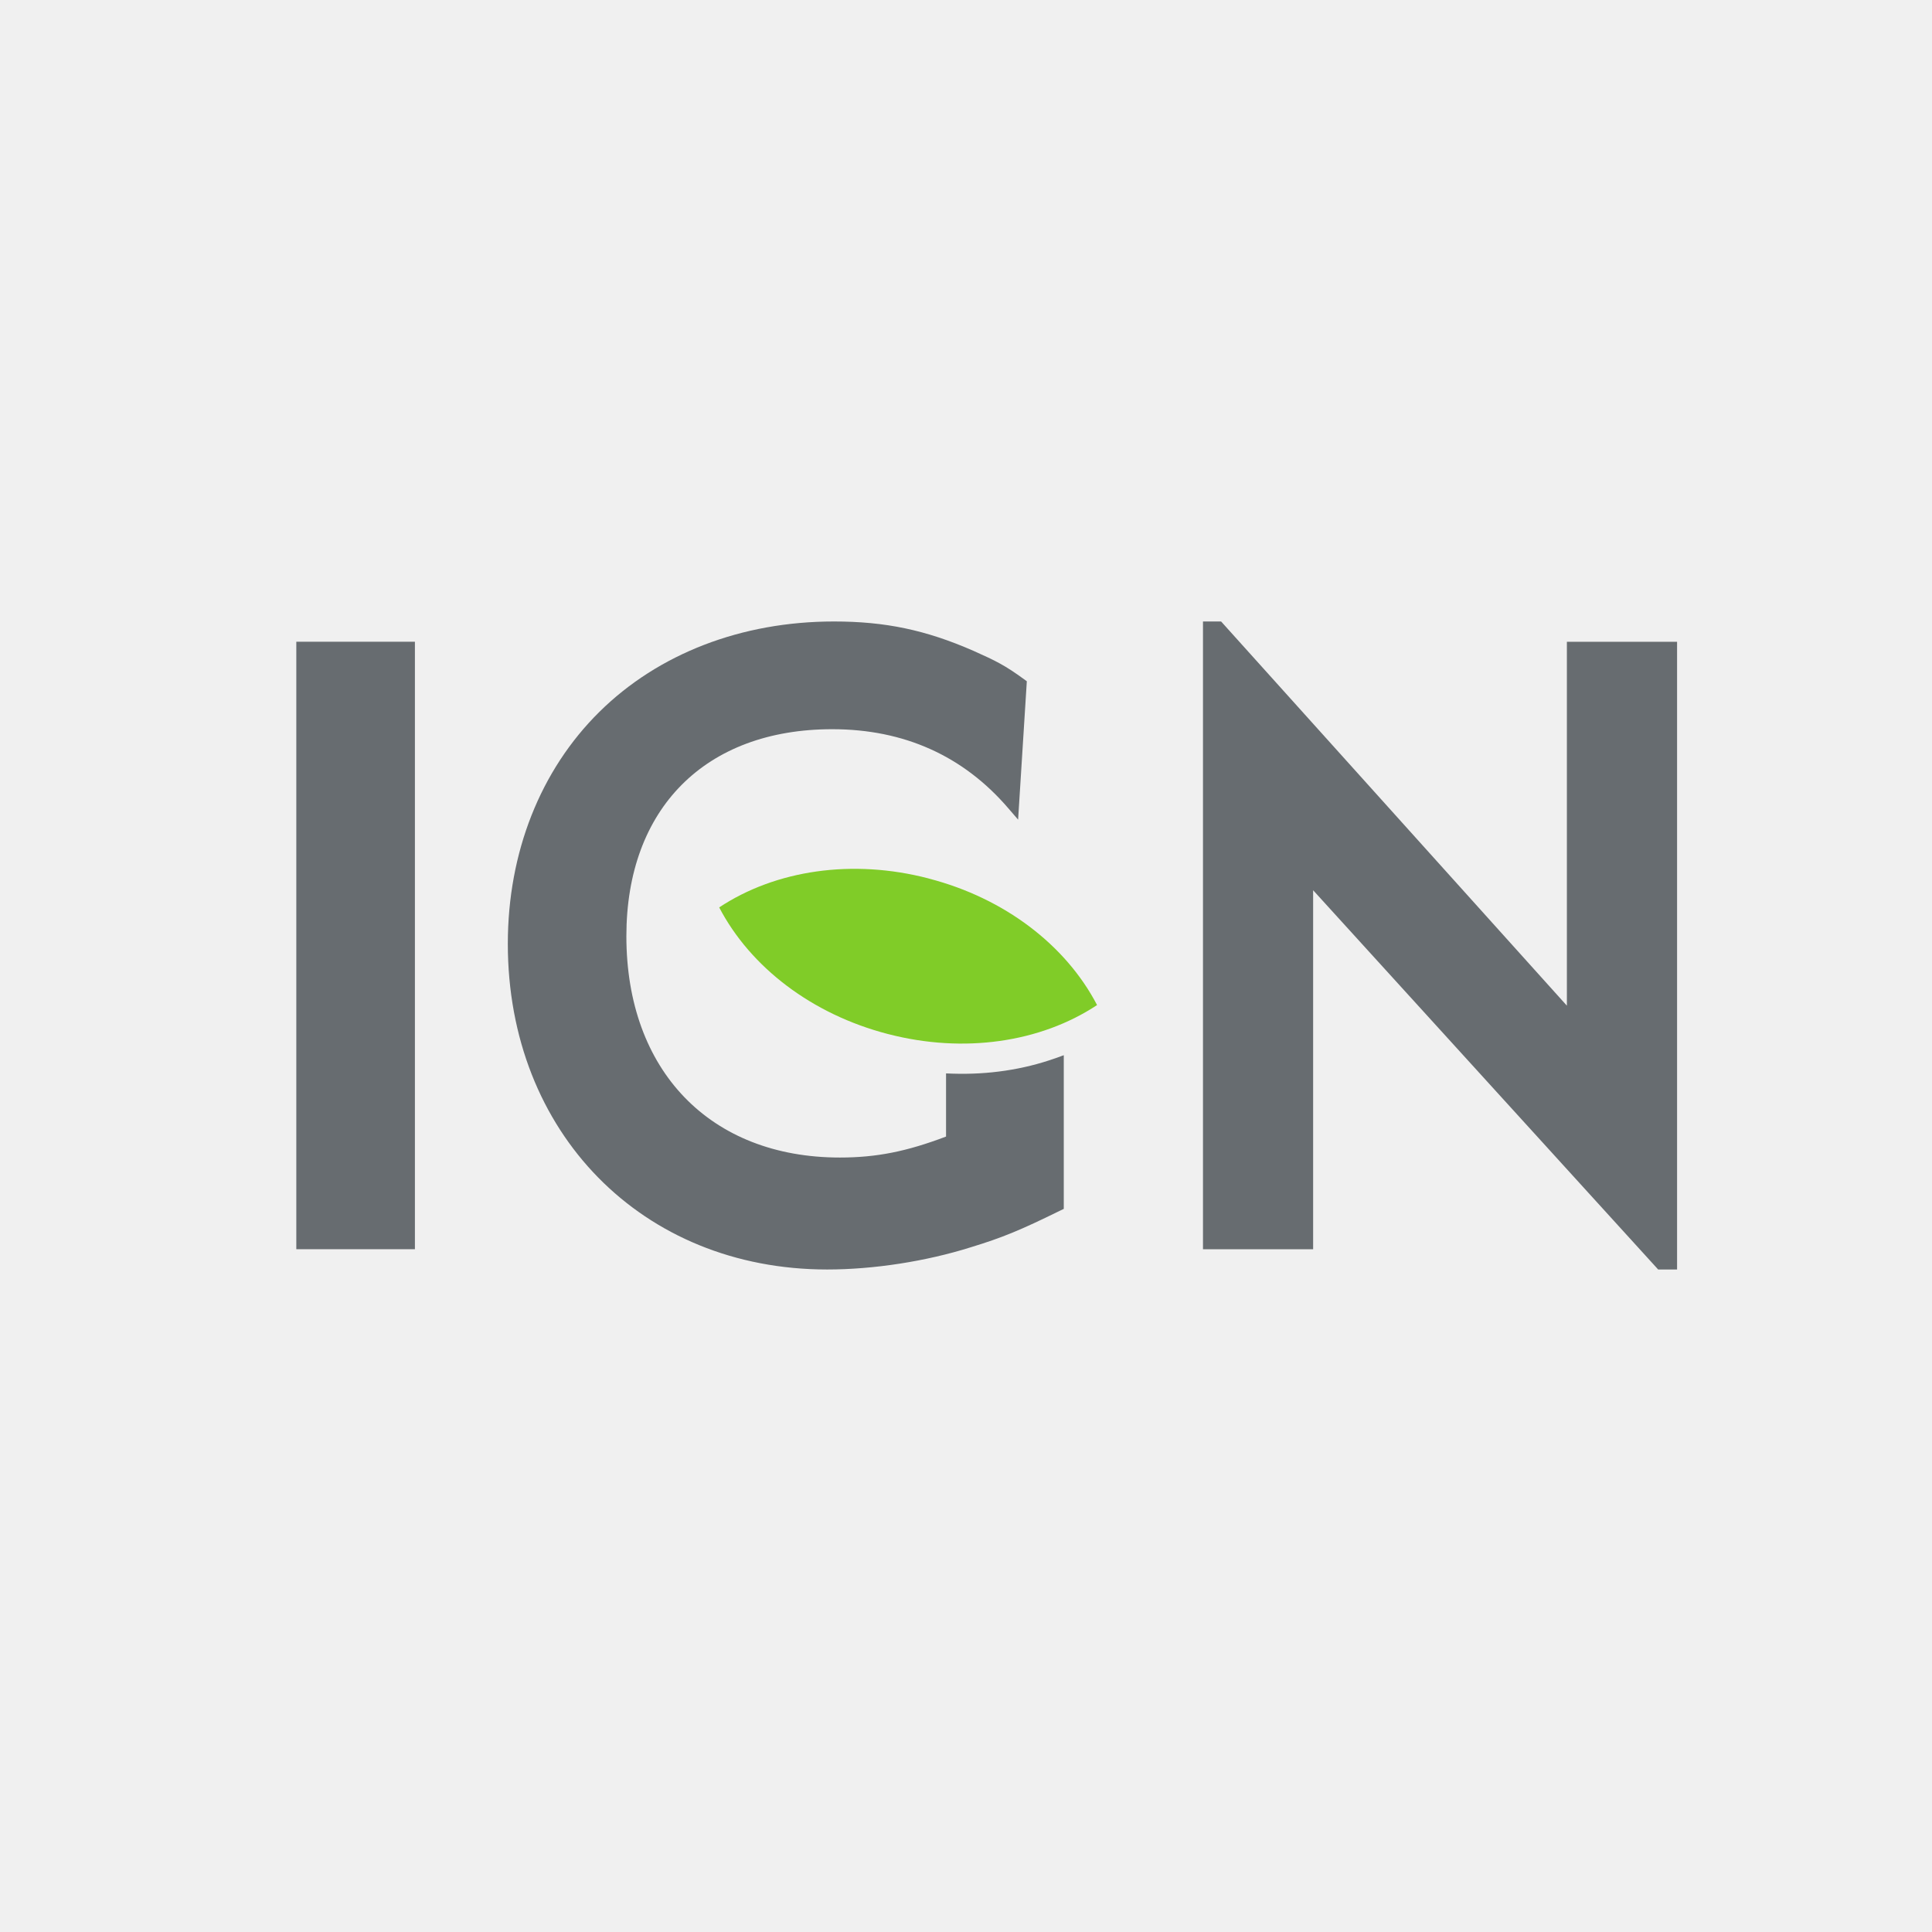
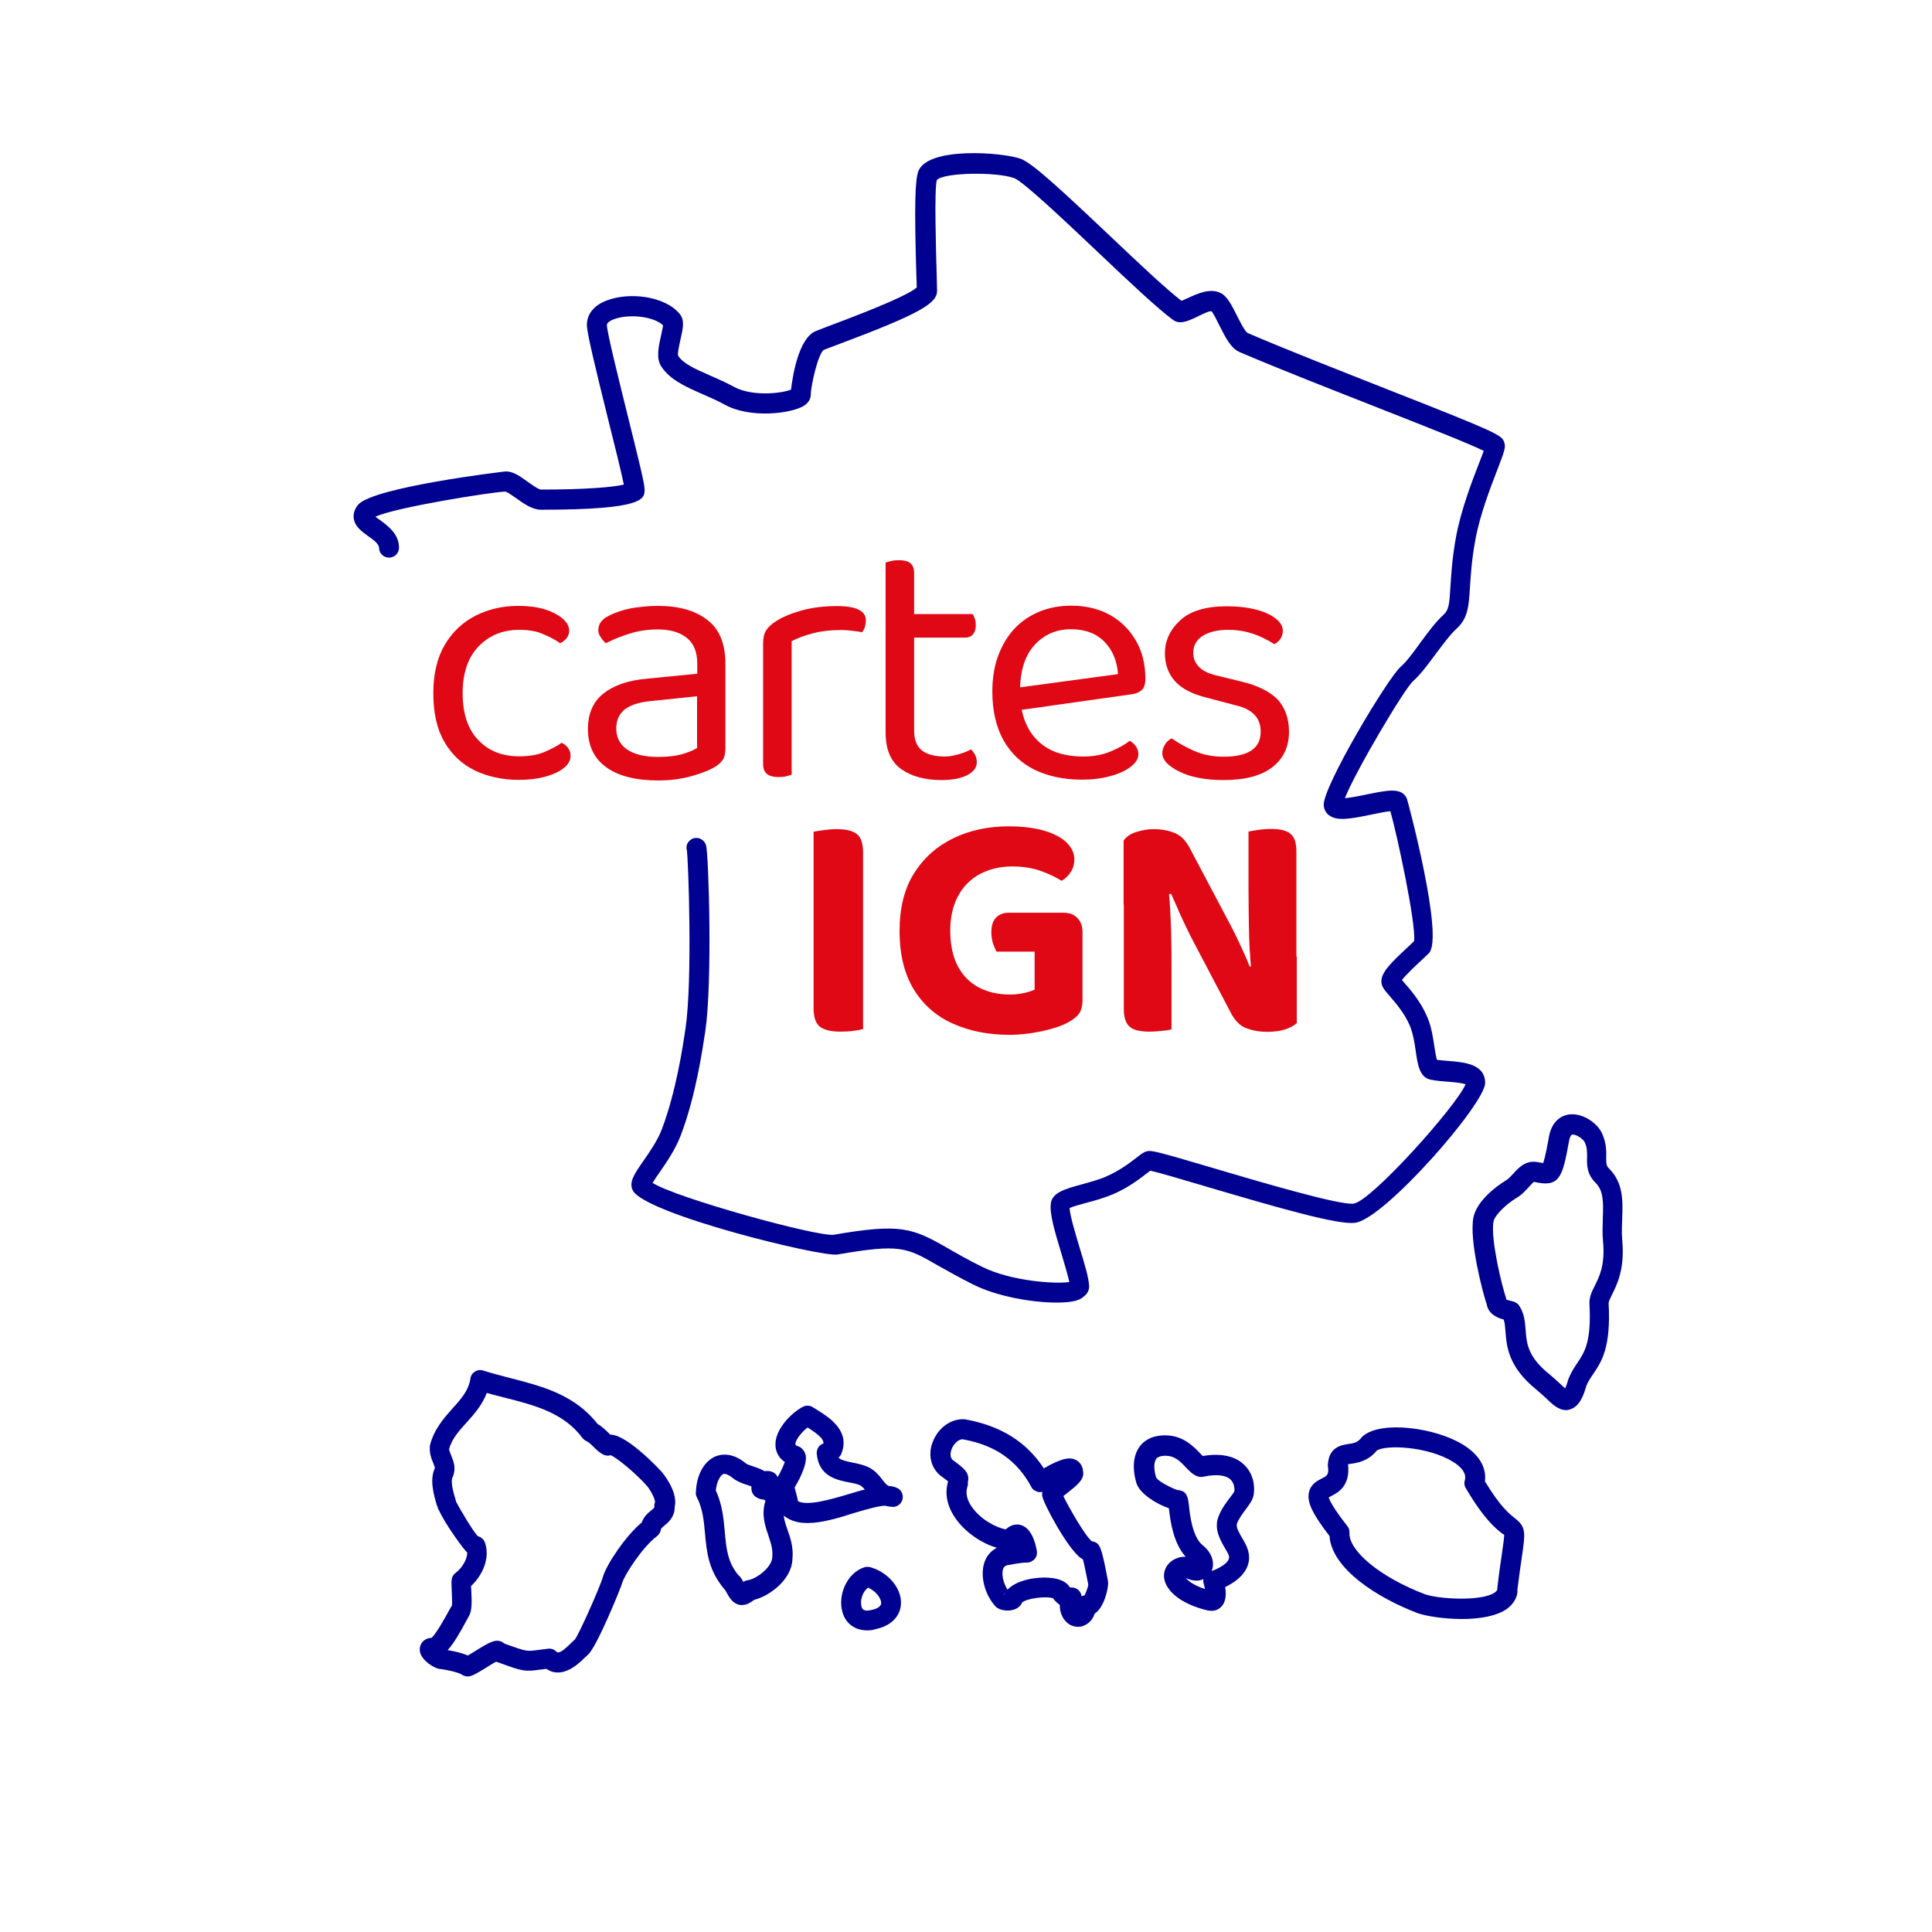
- <svg xmlns="http://www.w3.org/2000/svg" viewBox="0 0 600 600" height="1024" width="1024" xml:space="preserve" version="1.1" id="svg2">
-   <defs id="defs6" />
-   <g id="g16917" transform="matrix(6.76323,0,0,-6.772293,-3322.022,838.399)">
-     <g id="g16910">
-       <path d="m 504.795,66.513 h 5.446 V 94.37 h -5.446 z" style="fill:#676c70;fill-opacity:1;fill-rule:nonzero;stroke:none" id="path11666" />
-       <path id="path11670" style="fill:#676c70;fill-opacity:1;fill-rule:nonzero;stroke:none" d="m 563.138,94.369 v -16.688 c -0.919,1.02 -15.878,17.618 -15.878,17.618 h -0.832 v -28.787 h 5.058 v 16.462 c 0.921,-1.01 15.843,-17.391 15.843,-17.391 h 0.869 v 28.786 z" />
-       <g id="g16906">
-         <path d="m 534.919,74.564 -0.289,0.011 v -2.896 c -1.815,-0.688 -3.203,-0.962 -4.877,-0.962 -5.955,0 -9.802,3.985 -9.802,10.151 0,5.852 3.623,9.491 9.453,9.491 3.297,0 6.017,-1.221 8.084,-3.625 l 0.451,-0.522 0.4,6.345 -0.124,0.091 c -0.877,0.639 -1.289,0.843 -2.338,1.31 -2.185,0.953 -4.04,1.341 -6.396,1.341 -4.236,0 -8.061,-1.472 -10.77,-4.146 -2.712,-2.675 -4.204,-6.452 -4.204,-10.634 0,-8.656 6.166,-14.936 14.665,-14.936 2.129,0 4.535,0.371 6.597,1.02 1.442,0.44 2.25,0.771 4.11,1.684 l 0.157,0.075 v 7.047 l -0.374,-0.135 c -1.483,-0.525 -3.077,-0.764 -4.743,-0.71" style="fill:#676c70;fill-opacity:1;fill-rule:nonzero;stroke:none" id="path11674" />
-         <path d="m 533.851,83.507 c -0.012,0.005 -0.027,0.007 -0.038,0.012 -3.469,0.9 -6.995,0.389 -9.6,-1.332 1.444,-2.757 4.269,-4.902 7.729,-5.801 0.01,-0.002 0.028,-0.007 0.028,-0.007 3.47,-0.899 6.991,-0.389 9.595,1.33 -1.438,2.756 -4.257,4.902 -7.714,5.798" style="fill:#80cc28;fill-opacity:1;fill-rule:nonzero;stroke:none" id="path11678" />
-       </g>
-     </g>
-   </g>
+ <svg xmlns="http://www.w3.org/2000/svg" width="2048" height="2048" viewBox="0 0 240 240" fill="none">
+   <rect width="240" height="240" fill="white" />
+   <path d="M131.277 161.811C128.179 161.811 123.842 161.042 120.917 159.58C119.034 158.638 117.621 157.82 116.456 157.176C112.59 154.945 111.772 154.499 104.039 155.838C102.032 156.185 80.123 150.807 78.611 147.882C78.091 146.866 78.785 145.85 79.925 144.214C80.718 143.074 81.709 141.637 82.23 140.249C83.989 135.589 84.832 129.939 85.105 128.08L85.154 127.782C86.046 121.785 85.501 106.766 85.328 105.651C85.129 105.006 85.501 104.362 86.145 104.139C86.815 103.94 87.509 104.337 87.707 105.006C88.029 106.072 88.525 121.958 87.608 128.154L87.558 128.452C87.261 130.385 86.418 136.234 84.535 141.116C83.89 142.777 82.825 144.363 81.957 145.602C81.66 146.023 81.288 146.569 81.065 146.94C83.865 148.774 101.586 153.681 103.593 153.384C111.871 151.947 113.333 152.541 117.67 155.02C118.786 155.664 120.149 156.457 122.008 157.374C125.552 159.134 131.029 159.53 132.838 159.258C132.64 158.39 132.268 157.102 131.896 155.862C130.979 152.864 130.385 150.782 130.533 149.543C130.682 148.155 132.243 147.709 134.424 147.114C135.416 146.841 136.531 146.544 137.423 146.147C139.084 145.428 140.323 144.462 141.141 143.842C141.735 143.371 142.058 143.124 142.454 143.024C143.024 142.876 143.52 142.975 150.633 145.081C156.16 146.717 166.47 149.766 168.155 149.518C170.336 149.22 180.869 137.473 182.059 134.697C181.637 134.524 180.547 134.424 179.853 134.375C179.134 134.325 178.391 134.251 177.746 134.127C176.358 133.854 176.111 132.318 175.863 130.533C175.714 129.493 175.516 128.328 175.144 127.435C174.475 125.849 173.36 124.585 172.641 123.743C171.972 122.974 171.6 122.553 171.6 121.909C171.6 120.818 172.666 119.703 174.946 117.596C175.218 117.348 175.466 117.101 175.664 116.902C175.937 114.845 173.558 103.693 172.715 100.768C172.12 100.818 171.104 101.041 170.361 101.189C167.734 101.735 166.073 102.032 165.082 101.264C164.685 100.966 164.462 100.496 164.437 100C164.338 97.72 172.418 84.163 174.029 82.8C174.673 82.255 175.541 81.09 176.358 79.95C177.325 78.636 178.341 77.248 179.332 76.356C179.977 75.761 180.051 75.067 180.175 72.911C180.274 71.449 180.373 69.442 180.869 66.715C181.489 63.345 182.852 59.801 183.769 57.446C183.967 56.95 184.165 56.43 184.314 56.009C182.43 55.067 176.581 52.787 171.377 50.73C165.652 48.474 159.158 45.947 154.003 43.741C152.888 43.27 152.194 41.857 151.451 40.37C151.153 39.775 150.707 38.858 150.484 38.66C150.187 38.611 149.096 39.156 148.601 39.404C147.485 39.924 146.519 40.345 145.701 39.726C143.743 38.288 140.125 34.868 136.283 31.225C132.417 27.557 127.113 22.551 125.998 22.129C123.718 21.311 117.249 21.435 116.382 22.352C116.035 23.418 116.283 31.448 116.357 34.075C116.382 35.066 116.406 35.785 116.406 36.107C116.406 37.644 114.548 38.883 104.089 42.799C103.246 43.121 102.602 43.344 102.329 43.468C101.611 43.964 100.718 47.979 100.718 49.02C100.718 49.342 100.594 49.986 99.777 50.457C98.215 51.374 93.184 52.019 90.012 50.259C89.12 49.763 88.178 49.367 87.285 48.97C85.204 48.053 83.221 47.186 82.13 45.5C81.486 44.484 81.808 43.047 82.13 41.634C82.205 41.262 82.329 40.717 82.378 40.42C81.164 39.255 78.041 38.982 76.282 39.651C76.058 39.726 75.365 40.023 75.389 40.395C75.439 41.411 76.827 46.987 77.942 51.498C79.454 57.57 80.073 60.098 80.073 60.792C80.073 61.981 80.073 63.32 67.211 63.32C66.145 63.32 65.104 62.601 64.113 61.882C63.691 61.585 63.022 61.114 62.774 61.065C61.337 61.089 49.168 62.998 46.64 64.187C46.814 64.336 47.012 64.485 47.185 64.584C48.177 65.327 49.565 66.319 49.565 68.029C49.565 68.723 49.019 69.268 48.325 69.268C47.632 69.268 47.086 68.723 47.086 68.029C47.086 67.583 46.343 67.013 45.723 66.591C44.905 65.996 44.038 65.377 43.939 64.336C43.889 63.94 43.964 63.345 44.484 62.7C46.392 60.495 62.7 58.561 62.849 58.561C63.766 58.561 64.633 59.181 65.55 59.85C66.021 60.172 66.888 60.817 67.211 60.817C72.762 60.817 76.207 60.519 77.496 60.197C77.199 58.735 76.306 55.092 75.538 52.068C74.001 45.847 72.985 41.659 72.911 40.519C72.837 39.106 73.729 37.941 75.389 37.322C78.165 36.256 82.626 36.752 84.46 39.032C85.08 39.8 84.832 40.841 84.535 42.154C84.411 42.749 84.138 43.865 84.237 44.187C84.882 45.203 86.443 45.872 88.252 46.665C89.219 47.087 90.21 47.533 91.177 48.053C93.432 49.292 97.125 48.871 98.265 48.4C98.463 46.739 99.182 42.055 101.313 41.138C101.611 41.014 102.28 40.767 103.172 40.42C109.417 38.09 113.011 36.504 113.879 35.711C113.879 35.339 113.854 34.769 113.829 34.075C113.581 25.648 113.655 22.278 114.102 21.212C115.39 18.189 124.61 18.932 126.791 19.725C128.204 20.246 131.425 23.195 137.919 29.341C141.314 32.563 144.833 35.884 146.767 37.371C146.99 37.272 147.287 37.148 147.51 37.049C148.749 36.479 150.286 35.76 151.599 36.38C152.442 36.776 152.963 37.842 153.632 39.156C153.979 39.85 154.623 41.138 154.97 41.361C160.051 43.542 166.544 46.07 172.244 48.326C186.074 53.753 186.52 54.051 186.842 54.893C187.09 55.513 186.892 56.033 186.049 58.239C185.181 60.495 183.843 63.915 183.273 67.062C182.802 69.64 182.703 71.474 182.604 72.961C182.455 75.266 182.381 76.777 180.943 78.091C180.126 78.835 179.209 80.099 178.292 81.313C177.325 82.626 176.408 83.841 175.565 84.584C174.45 85.551 168.328 95.91 167.065 99.157C167.833 99.083 168.998 98.86 169.791 98.686C172.443 98.141 174.177 97.794 174.772 99.231C174.847 99.38 179.432 116.481 177.498 118.414C177.251 118.662 176.904 118.984 176.532 119.331C175.888 119.926 174.648 121.091 174.153 121.735C174.227 121.834 174.326 121.933 174.4 122.033C175.194 122.925 176.507 124.437 177.325 126.395C177.821 127.559 178.019 128.898 178.192 130.063C178.267 130.583 178.391 131.277 178.49 131.649C178.961 131.723 179.456 131.748 179.952 131.797C181.86 131.946 184.487 132.169 184.487 134.524C184.512 137.101 171.972 151.426 168.353 151.897C166.271 152.194 159.035 150.113 149.79 147.386C146.866 146.519 143.867 145.627 142.876 145.428C142.801 145.503 142.677 145.602 142.529 145.701C141.661 146.37 140.224 147.51 138.266 148.353C137.2 148.799 136.01 149.146 134.945 149.419C134.226 149.617 133.309 149.865 132.863 150.063C132.937 151.129 133.631 153.359 134.127 155.045C134.722 156.978 135.217 158.638 135.292 159.679C135.341 160.249 135.069 160.77 134.573 161.092C134.102 161.612 132.838 161.811 131.277 161.811ZM98.314 48.896C98.314 48.945 98.29 49.02 98.29 49.069C98.29 49.044 98.29 48.995 98.314 48.896Z" fill="#000091" />s
+ <path d="M194.55 175.169C193.608 175.169 192.84 174.45 192.047 173.682C191.7 173.36 191.328 173.013 190.907 172.666C187.338 169.791 187.164 167.263 187.016 165.404C186.966 164.809 186.941 164.313 186.792 163.917C186.049 163.719 184.909 163.273 184.686 162.033C184.19 160.571 182.505 154.177 183.025 151.277C183.397 149.295 185.727 147.436 187.065 146.643C187.387 146.444 187.685 146.122 188.007 145.775C188.626 145.081 189.469 144.164 190.832 144.338L191.452 144.437C191.526 144.462 191.625 144.462 191.7 144.486C191.923 143.842 192.245 142.231 192.418 141.19C192.84 138.935 194.327 138.514 194.946 138.439C196.632 138.241 198.466 139.53 199.036 140.843C199.556 142.033 199.556 143.049 199.531 143.768C199.531 144.561 199.531 144.809 199.878 145.156C201.688 146.965 201.588 149.195 201.514 151.376C201.489 152.219 201.44 153.111 201.514 153.979C201.861 157.597 200.894 159.53 200.25 160.819C200.027 161.265 199.829 161.686 199.829 161.885C200.126 167.387 198.961 169.146 197.896 170.708C197.573 171.179 197.276 171.625 197.053 172.17C196.706 173.434 196.161 174.772 194.996 175.094C194.872 175.144 194.699 175.169 194.55 175.169ZM187.115 161.439C187.263 161.488 187.511 161.562 187.635 161.587C187.883 161.637 188.081 161.711 188.205 161.761C188.403 161.86 188.602 162.009 188.726 162.207C189.37 163.198 189.444 164.239 189.519 165.23C189.643 166.841 189.742 168.527 192.493 170.732C192.964 171.129 193.41 171.526 193.782 171.873C193.98 172.071 194.228 172.294 194.426 172.467C194.525 172.244 194.674 171.897 194.822 171.327C195.194 170.435 195.566 169.865 195.938 169.32C196.855 167.957 197.697 166.668 197.45 162.009C197.4 161.141 197.747 160.447 198.119 159.704C198.689 158.564 199.407 157.126 199.135 154.226C199.036 153.21 199.085 152.244 199.11 151.302C199.184 149.245 199.184 147.931 198.218 146.94C197.103 145.85 197.127 144.685 197.152 143.768C197.152 143.123 197.177 142.578 196.855 141.884C196.681 141.512 195.839 140.893 195.318 140.942C195.095 140.967 194.971 141.463 194.922 141.686C194.153 145.874 193.856 147.436 191.055 146.915L190.535 146.816C190.46 146.866 190.138 147.213 189.915 147.461C189.519 147.882 189.048 148.427 188.403 148.799C187.164 149.542 185.677 150.93 185.529 151.748C185.132 153.88 186.594 159.852 187.115 161.339C187.09 161.364 187.09 161.414 187.115 161.439Z" fill="#000091" />
+   <path d="M64.484 78.24C62.477 78.24 60.816 78.909 59.478 80.272C58.14 81.635 57.471 83.593 57.471 86.121C57.471 88.624 58.115 90.582 59.404 91.92C60.693 93.283 62.378 93.953 64.484 93.953C65.724 93.953 66.764 93.779 67.582 93.432C68.4 93.085 69.144 92.713 69.788 92.267C70.11 92.441 70.383 92.664 70.581 92.936C70.779 93.209 70.879 93.531 70.879 93.903C70.879 94.721 70.259 95.44 69.045 96.01C67.805 96.58 66.294 96.877 64.46 96.877C62.427 96.877 60.593 96.481 58.982 95.712C57.371 94.919 56.108 93.73 55.191 92.143C54.273 90.557 53.827 88.525 53.827 86.121C53.827 83.717 54.298 81.734 55.24 80.123C56.182 78.512 57.471 77.298 59.082 76.48C60.693 75.662 62.452 75.266 64.385 75.266C66.219 75.266 67.731 75.563 68.921 76.207C70.11 76.827 70.705 77.546 70.705 78.339C70.705 78.686 70.606 79.008 70.383 79.281C70.16 79.553 69.912 79.751 69.59 79.9C68.945 79.454 68.227 79.082 67.434 78.76C66.69 78.413 65.699 78.24 64.484 78.24Z" fill="#DF0814" />
+   <path d="M81.734 75.266C84.311 75.266 86.344 75.836 87.856 77.001C89.367 78.141 90.111 79.975 90.111 82.453V92.961C90.111 93.606 89.987 94.101 89.739 94.448C89.491 94.795 89.12 95.117 88.599 95.39C87.88 95.787 86.939 96.134 85.749 96.456C84.559 96.778 83.246 96.951 81.759 96.951C78.983 96.951 76.827 96.406 75.315 95.316C73.803 94.225 73.035 92.639 73.035 90.557C73.035 88.649 73.679 87.162 74.968 86.146C76.257 85.13 78.041 84.51 80.321 84.312L86.616 83.692V82.453C86.616 80.966 86.17 79.9 85.278 79.206C84.386 78.512 83.196 78.19 81.684 78.19C80.47 78.19 79.305 78.364 78.215 78.711C77.1 79.058 76.133 79.454 75.266 79.9C75.018 79.702 74.819 79.454 74.621 79.157C74.423 78.884 74.324 78.587 74.324 78.289C74.324 77.521 74.745 76.926 75.612 76.505C76.406 76.084 77.323 75.786 78.388 75.563C79.429 75.389 80.544 75.266 81.734 75.266ZM81.759 94.027C82.998 94.027 84.039 93.903 84.832 93.655C85.65 93.407 86.22 93.159 86.592 92.912V86.493L81.09 87.063C79.553 87.187 78.413 87.534 77.669 88.079C76.926 88.649 76.554 89.442 76.554 90.508C76.554 91.598 77 92.466 77.868 93.085C78.76 93.705 80.049 94.027 81.759 94.027Z" fill="#DF0814" />
+   <path d="M98.339 79.652V86.666H94.795V79.925C94.795 79.255 94.919 78.71 95.167 78.314C95.415 77.917 95.836 77.521 96.431 77.149C97.199 76.653 98.24 76.207 99.578 75.835C100.917 75.463 102.379 75.29 104.014 75.29C106.369 75.29 107.559 75.885 107.559 77.075C107.559 77.372 107.509 77.644 107.435 77.892C107.36 78.14 107.236 78.363 107.088 78.537C106.79 78.487 106.419 78.413 105.923 78.363C105.452 78.314 104.981 78.264 104.51 78.264C103.147 78.264 101.957 78.413 100.917 78.685C99.876 78.958 99.033 79.28 98.339 79.652ZM94.795 84.633L98.339 85.154V96.232C98.19 96.282 97.967 96.356 97.67 96.431C97.372 96.505 97.05 96.53 96.703 96.53C96.084 96.53 95.613 96.406 95.291 96.158C94.968 95.91 94.795 95.489 94.795 94.944V84.633Z" fill="#DF0814" />
+   <path d="M113.556 85.947H110.012V69.887C110.161 69.838 110.384 69.763 110.706 69.689C111.028 69.615 111.351 69.59 111.698 69.59C112.317 69.59 112.788 69.714 113.085 69.962C113.383 70.209 113.556 70.631 113.556 71.176V85.947ZM110.012 84.634H113.556V90.755C113.556 91.945 113.903 92.763 114.572 93.258C115.242 93.754 116.183 93.977 117.373 93.977C117.869 93.977 118.439 93.878 119.058 93.704C119.678 93.531 120.198 93.333 120.62 93.085C120.793 93.258 120.967 93.481 121.115 93.754C121.264 94.027 121.338 94.324 121.338 94.696C121.338 95.34 120.942 95.885 120.174 96.282C119.405 96.678 118.34 96.902 116.976 96.902C114.919 96.902 113.234 96.455 111.945 95.538C110.657 94.621 110.012 93.11 110.012 90.978V84.634ZM111.821 79.206V76.281H120.818C120.917 76.405 120.991 76.579 121.091 76.852C121.19 77.124 121.214 77.397 121.214 77.694C121.214 78.165 121.091 78.537 120.867 78.809C120.62 79.082 120.297 79.206 119.901 79.206H111.821Z" fill="#DF0814" />
+   <path d="M125.676 88.351L125.502 85.55L138.885 83.741C138.761 82.105 138.216 80.767 137.2 79.726C136.184 78.685 134.796 78.165 133.036 78.165C131.202 78.165 129.69 78.834 128.501 80.147C127.311 81.461 126.716 83.344 126.716 85.798V86.765C126.915 89.119 127.708 90.928 129.046 92.143C130.384 93.382 132.218 93.977 134.573 93.977C135.812 93.977 136.927 93.778 137.943 93.357C138.96 92.936 139.753 92.49 140.348 92.019C140.67 92.217 140.942 92.465 141.116 92.738C141.314 93.01 141.413 93.332 141.413 93.679C141.413 94.249 141.091 94.77 140.471 95.241C139.827 95.736 138.984 96.133 137.943 96.406C136.903 96.703 135.713 96.852 134.424 96.852C132.144 96.852 130.186 96.43 128.501 95.612C126.84 94.795 125.552 93.555 124.635 91.92C123.742 90.284 123.271 88.276 123.271 85.922C123.271 84.237 123.519 82.725 124.015 81.411C124.511 80.098 125.18 78.983 126.047 78.066C126.915 77.149 127.956 76.455 129.17 75.959C130.384 75.463 131.698 75.24 133.111 75.24C134.92 75.24 136.506 75.637 137.869 76.38C139.232 77.149 140.323 78.214 141.116 79.602C141.909 80.965 142.281 82.551 142.281 84.336C142.281 84.98 142.132 85.451 141.835 85.724C141.537 85.996 141.116 86.17 140.595 86.244L125.676 88.351Z" fill="#DF0814" />
+   <path d="M160.125 90.879C160.125 92.762 159.431 94.249 158.043 95.315C156.655 96.381 154.648 96.901 152.021 96.901C149.765 96.901 147.931 96.554 146.519 95.86C145.106 95.166 144.387 94.398 144.387 93.58C144.387 93.233 144.486 92.886 144.685 92.539C144.883 92.192 145.156 91.92 145.552 91.721C146.345 92.291 147.287 92.812 148.353 93.283C149.418 93.754 150.633 94.001 151.996 94.001C155.069 94.001 156.606 92.96 156.606 90.903C156.606 90.036 156.358 89.342 155.837 88.797C155.317 88.252 154.549 87.855 153.557 87.632L149.889 86.665C148.08 86.219 146.766 85.525 145.949 84.608C145.131 83.691 144.709 82.526 144.709 81.139C144.709 79.577 145.354 78.214 146.618 77.049C147.882 75.885 149.815 75.314 152.417 75.314C153.805 75.314 155.019 75.463 156.06 75.736C157.101 76.008 157.894 76.38 158.489 76.851C159.059 77.322 159.357 77.793 159.357 78.338C159.357 78.735 159.257 79.057 159.059 79.354C158.861 79.652 158.613 79.875 158.291 80.023C157.944 79.775 157.473 79.528 156.928 79.255C156.383 78.983 155.738 78.735 154.995 78.536C154.251 78.338 153.433 78.239 152.566 78.239C151.277 78.239 150.211 78.487 149.418 78.982C148.625 79.478 148.229 80.197 148.229 81.114C148.229 81.758 148.452 82.328 148.923 82.824C149.369 83.32 150.112 83.667 151.128 83.914L154.177 84.658C156.184 85.129 157.696 85.872 158.712 86.888C159.604 87.88 160.125 89.218 160.125 90.879Z" fill="#DF0814" />
+   <path d="M107.212 118.537H101.065V103.32C101.338 103.271 101.734 103.196 102.304 103.122C102.85 103.048 103.395 102.998 103.94 102.998C105.105 102.998 105.923 103.196 106.443 103.618C106.964 104.014 107.212 104.782 107.212 105.923V118.537ZM101.065 110.78H107.212V127.831C106.964 127.906 106.567 127.98 106.047 128.054C105.526 128.129 104.956 128.154 104.386 128.154C103.172 128.154 102.329 127.931 101.809 127.509C101.313 127.088 101.065 126.32 101.065 125.254V110.78Z" fill="#DF0814" />
+   <path d="M134.474 115.787V124.188C134.474 124.932 134.325 125.527 134.052 125.899C133.78 126.295 133.309 126.667 132.665 127.014C131.946 127.41 130.88 127.782 129.517 128.08C128.154 128.377 126.766 128.55 125.403 128.55C122.825 128.55 120.496 128.104 118.439 127.187C116.382 126.295 114.746 124.882 113.556 122.974C112.367 121.066 111.747 118.637 111.747 115.638C111.747 112.788 112.342 110.384 113.556 108.476C114.771 106.542 116.406 105.105 118.463 104.114C120.521 103.122 122.801 102.651 125.304 102.651C126.964 102.651 128.427 102.825 129.641 103.172C130.855 103.519 131.822 104.014 132.466 104.634C133.111 105.254 133.458 105.972 133.458 106.765C133.458 107.36 133.309 107.881 132.987 108.352C132.689 108.823 132.318 109.169 131.871 109.417C131.202 108.996 130.36 108.575 129.319 108.203C128.303 107.831 127.088 107.633 125.725 107.633C124.238 107.633 122.925 107.955 121.735 108.575C120.57 109.194 119.653 110.111 119.009 111.326C118.364 112.515 118.042 113.953 118.042 115.588C118.042 117.373 118.364 118.835 118.984 120.025C119.604 121.214 120.496 122.082 121.611 122.677C122.726 123.247 123.99 123.544 125.428 123.544C126.097 123.544 126.716 123.47 127.262 123.346C127.807 123.222 128.228 123.073 128.526 122.949V118.216H123.792C123.643 117.943 123.495 117.596 123.346 117.175C123.222 116.753 123.148 116.307 123.148 115.812C123.148 114.969 123.346 114.374 123.742 113.978C124.139 113.581 124.659 113.383 125.304 113.383H132.095C132.813 113.383 133.383 113.581 133.805 114.002C134.226 114.424 134.474 115.018 134.474 115.787Z" fill="#DF0814" />
+   <path d="M161.091 118.81V127.088C160.744 127.41 160.249 127.683 159.629 127.881C158.985 128.08 158.241 128.179 157.399 128.179C156.482 128.179 155.639 128.03 154.821 127.733C154.028 127.435 153.384 126.766 152.863 125.75L147.981 116.456C147.683 115.861 147.386 115.266 147.113 114.672C146.841 114.077 146.543 113.482 146.296 112.862C146.023 112.268 145.75 111.648 145.478 111.028L139.579 112.367V104.411C139.901 103.965 140.397 103.593 141.091 103.37C141.785 103.147 142.528 102.998 143.321 102.998C144.214 102.998 145.056 103.147 145.849 103.445C146.642 103.742 147.287 104.386 147.807 105.378L152.739 114.696C153.037 115.266 153.334 115.836 153.632 116.456C153.929 117.076 154.202 117.67 154.474 118.265C154.747 118.86 154.995 119.455 155.242 120.074L161.091 118.81ZM139.579 110.359L145.155 110.285C145.255 111.45 145.354 112.59 145.403 113.73C145.453 114.87 145.502 115.96 145.502 117.001C145.527 118.042 145.527 119.083 145.527 120.074V127.881C145.279 127.931 144.908 128.005 144.387 128.055C143.867 128.104 143.321 128.154 142.801 128.154C141.611 128.154 140.794 127.956 140.323 127.534C139.852 127.138 139.604 126.394 139.604 125.353V110.359H139.579ZM161.091 120.744L155.466 120.793C155.267 118.835 155.168 116.952 155.143 115.167C155.119 113.383 155.094 111.698 155.094 110.087V103.296C155.366 103.246 155.763 103.172 156.259 103.098C156.779 103.023 157.3 102.974 157.87 102.974C159.034 102.974 159.852 103.172 160.323 103.593C160.819 104.015 161.042 104.733 161.042 105.749V120.744H161.091Z" fill="#DF0814" />
+   <path d="M107.732 202.53C106.195 202.53 105.031 201.687 104.634 200.2C104.089 198.217 105.13 195.442 107.36 194.698C107.583 194.624 107.831 194.624 108.079 194.673C110.31 195.293 111.995 197.276 111.921 199.184C111.871 200.795 110.681 201.984 108.748 202.381C108.401 202.505 108.079 202.53 107.732 202.53ZM107.831 197.226C107.162 197.697 106.815 198.812 107.013 199.556C107.088 199.803 107.212 200.25 108.228 200.002H108.253C108.798 199.878 109.442 199.655 109.467 199.134C109.467 198.589 108.872 197.672 107.831 197.226Z" fill="#000091" />
+   <path d="M150.484 200.102C150.335 200.102 150.187 200.077 150.013 200.052C148.848 199.779 146.692 199.11 145.428 197.673C144.288 196.359 144.561 195.269 144.833 194.748C145.304 193.807 146.395 193.336 147.287 193.385C145.726 191.65 145.379 188.899 145.205 187.363C143.693 186.842 141.587 185.578 141.165 184.215C140.918 183.397 140.447 181.34 141.512 179.779C141.934 179.159 142.776 178.416 144.362 178.317C146.791 178.143 148.204 179.63 149.047 180.498C149.171 180.622 149.294 180.77 149.418 180.869C152.194 180.399 153.731 181.167 154.524 181.935C155.689 183.026 155.912 184.562 155.738 185.653C155.639 186.322 155.218 186.867 154.722 187.536C154.326 188.057 153.879 188.676 153.656 189.271C153.508 189.692 153.929 190.411 154.301 191.056C154.598 191.551 154.896 192.072 155.044 192.617C155.664 194.847 153.855 196.359 152.194 197.152C152.343 198.045 152.293 198.962 151.748 199.556C151.401 199.928 150.98 200.102 150.484 200.102ZM147.287 196.012C147.312 196.037 147.287 196.037 147.287 196.012C147.783 196.582 148.625 197.053 149.691 197.4C149.641 197.177 149.592 196.954 149.542 196.781C149.468 196.582 149.468 196.384 149.493 196.161C148.923 196.434 148.154 196.434 147.287 196.012ZM146.345 185.107C146.395 185.107 146.469 185.107 146.519 185.132C147.51 185.281 147.584 186.173 147.684 186.941C147.807 188.131 148.105 190.932 149.418 191.973C150.658 192.964 150.905 194.253 150.509 195.17C151.178 194.922 152.888 194.154 152.665 193.286C152.591 193.038 152.392 192.666 152.169 192.32C151.599 191.328 150.781 189.94 151.351 188.428C151.698 187.487 152.293 186.694 152.764 186.074C152.987 185.777 153.285 185.405 153.334 185.256C153.384 184.884 153.309 184.215 152.863 183.794C152.268 183.224 151.054 183.1 149.468 183.447C149.27 183.496 149.047 183.472 148.848 183.422C148.204 183.224 147.758 182.753 147.287 182.257C146.568 181.489 145.874 180.77 144.586 180.845C143.867 180.894 143.669 181.167 143.619 181.241C143.272 181.737 143.371 182.753 143.619 183.521C143.817 183.992 145.478 184.835 146.345 185.132C146.296 185.107 146.32 185.107 146.345 185.107Z" fill="#000091" />
+   <path d="M148.774 195.715C148.328 195.715 147.882 195.541 147.634 195.194C147.188 194.575 147.411 193.806 147.807 193.36C147.882 193.286 147.956 193.211 148.03 193.162C148.576 192.79 149.443 192.914 149.84 193.435C150.286 194.029 150.137 194.971 149.542 195.442C149.443 195.516 149.344 195.566 149.245 195.616C149.146 195.69 148.972 195.715 148.774 195.715ZM148.997 194.401L149.666 194.996C149.939 194.699 149.939 194.128 149.641 193.732L148.898 194.252L148.997 194.401ZM148.055 193.509C147.535 193.93 147.609 194.525 147.882 194.922L148.625 194.376L148.576 194.178L148.055 193.509Z" fill="#000091" />
+   <path d="M92.193 199.382C92.118 199.382 92.069 199.382 91.994 199.382C91.053 199.258 90.606 198.465 90.309 197.92C90.235 197.771 90.086 197.499 90.012 197.449C88.004 195.095 87.781 192.765 87.583 190.534C87.434 188.948 87.31 187.436 86.567 185.999C86.468 185.825 86.418 185.602 86.443 185.404C86.517 183.273 87.409 181.587 88.822 180.943C89.516 180.646 90.954 180.348 92.713 181.835C92.887 181.934 93.234 182.058 93.63 182.182C94.052 182.331 94.522 182.48 94.969 182.752C95.538 182.678 96.232 182.752 96.604 183.471C96.604 183.496 96.629 183.496 96.629 183.521C96.926 183.421 97.273 183.421 97.645 183.57C98.215 183.793 98.587 184.289 98.785 185.057L98.934 185.627C99.132 186.346 99.306 187.015 98.785 187.61C98.339 188.081 97.794 188.081 97.348 188.031C97.348 188.626 97.546 189.221 97.819 190.014C98.19 191.055 98.587 192.22 98.438 193.682C98.364 196.16 95.687 198.242 93.68 198.738C93.333 199.01 92.812 199.382 92.193 199.382ZM88.921 185.156C89.739 186.916 89.888 188.7 90.037 190.287C90.21 192.319 90.383 194.078 91.722 195.665C91.945 195.813 92.168 196.185 92.341 196.507C92.49 196.408 92.664 196.334 92.862 196.309C93.952 196.16 95.885 194.698 95.935 193.459C96.034 192.467 95.761 191.699 95.464 190.782C95.043 189.543 94.547 188.13 95.092 186.42C95.043 186.395 94.969 186.346 94.919 186.296C94.597 186.272 94.25 186.197 93.878 185.949C93.605 185.751 93.432 185.478 93.358 185.131C93.333 184.983 93.333 184.809 93.358 184.661C93.184 184.586 93.01 184.537 92.812 184.462C92.317 184.314 91.771 184.115 91.201 183.744C90.83 183.446 90.185 182.951 89.813 183.124C89.442 183.347 89.02 184.091 88.921 185.156Z" fill="#000091" />
+   <path d="M100.322 189.196C99.256 189.196 98.314 188.973 97.521 188.403C96.505 187.66 95.984 186.445 95.96 184.785C95.96 184.438 96.084 184.116 96.332 183.893C96.604 183.595 97.224 182.381 97.496 181.613C96.579 181.018 96.356 180.126 96.332 179.58C96.208 177.647 98.24 175.54 99.752 174.747C100.148 174.549 100.619 174.574 100.991 174.822L101.511 175.144C102.974 176.061 105.675 177.746 104.51 180.596C104.436 180.795 104.312 180.943 104.163 181.067C104.411 181.34 104.907 181.489 105.898 181.687C106.567 181.811 107.335 181.984 108.029 182.331C108.847 182.802 109.269 183.372 109.616 183.818C109.913 184.215 110.086 184.438 110.384 184.587C110.756 184.611 111.078 184.686 111.375 184.81C111.945 185.033 112.243 185.627 112.119 186.222C111.995 186.817 111.425 187.238 110.855 187.189C110.508 187.164 110.21 187.115 109.913 187.04C108.996 187.09 107.335 187.585 106.071 187.957C104.138 188.577 102.081 189.196 100.322 189.196ZM98.463 185.157C98.513 185.776 98.686 186.198 98.983 186.396C100.074 187.189 103.172 186.272 105.427 185.603C106.121 185.404 106.79 185.181 107.435 185.033C107.261 184.834 107.088 184.661 106.865 184.512C106.542 184.364 105.997 184.24 105.427 184.14C103.94 183.843 101.71 183.397 101.462 180.596C101.412 180.002 101.759 179.481 102.304 179.308C102.304 178.762 101.759 178.242 100.322 177.325C99.529 177.945 98.76 178.936 98.81 179.432C98.81 179.555 99.157 179.679 99.206 179.679C99.628 179.828 100.049 180.398 100.099 180.869C100.272 181.959 99.182 184.116 98.463 185.157Z" fill="#000091" />
+   <path d="M133.904 202.084C133.383 202.084 132.863 201.886 132.466 201.489C131.921 200.969 131.648 200.2 131.648 199.358C131.425 199.209 131.202 199.011 130.979 198.763C130.93 198.713 130.88 198.639 130.855 198.564C130.037 198.218 127.386 198.564 126.939 199.11C126.89 199.333 126.592 199.68 126.146 199.878C125.527 200.151 124.684 200.126 124.04 199.828C123.891 199.754 123.767 199.655 123.668 199.556C122.305 198.069 121.735 195.764 122.28 194.103C122.553 193.286 123.098 192.641 123.841 192.269C121.908 191.724 119.876 190.311 118.686 188.601C117.67 187.139 117.348 185.603 117.745 184.14C117.745 184.091 117.745 184.041 117.745 183.992C117.596 183.868 117.348 183.694 116.952 183.397C115.688 182.48 115.241 180.819 115.836 179.208C116.505 177.374 118.141 176.185 119.851 176.309C124.312 177.102 127.509 179.109 129.666 182.405C132.02 181.042 132.987 180.993 133.705 181.389C134.226 181.687 134.523 182.207 134.548 182.852C134.722 183.769 133.73 184.562 132.689 185.38C132.516 185.528 132.293 185.702 132.094 185.85C132.689 187.09 134.746 190.733 135.614 191.452C135.639 191.452 135.663 191.452 135.713 191.476C136.655 191.675 136.828 192.121 137.646 196.458C137.745 197.226 137.15 199.729 135.986 200.448C135.663 201.439 134.969 201.811 134.647 201.935C134.399 202.059 134.152 202.084 133.904 202.084ZM133.111 197.201C133.482 197.201 133.854 197.35 134.102 197.672C134.251 197.871 134.325 198.069 134.35 198.292C134.35 198.292 134.35 198.292 134.375 198.292C134.498 198.242 134.622 198.193 134.746 198.168C134.92 197.796 135.143 197.177 135.192 196.854C134.845 195.045 134.647 194.153 134.523 193.707C134.449 193.657 134.375 193.608 134.275 193.558C132.615 192.393 129.542 186.643 129.467 185.801C129.443 185.627 129.467 185.479 129.492 185.33C129.319 185.355 129.12 185.38 128.947 185.33C128.625 185.231 128.278 185.057 128.129 184.735C126.345 181.414 123.618 179.506 119.554 178.787C119.009 178.812 118.414 179.431 118.191 180.076C118.092 180.348 117.918 181.042 118.414 181.414C119.727 182.381 120.52 182.951 120.223 184.14C120.248 184.339 120.248 184.487 120.173 184.686C119.926 185.454 120.099 186.297 120.719 187.189C121.735 188.651 123.569 189.717 124.932 189.989C125.601 189.37 126.245 189.32 126.716 189.419C128.104 189.741 128.625 191.6 128.798 192.666C128.873 193.087 128.724 193.533 128.377 193.806C128.104 194.029 127.757 194.153 127.435 194.103C127.336 194.103 126.791 194.128 125.18 194.426C124.882 194.475 124.709 194.624 124.61 194.896C124.387 195.566 124.635 196.656 125.155 197.474C126.369 196.21 128.798 195.888 130.26 195.987C131.871 196.086 132.59 196.656 132.912 197.201C132.987 197.201 133.061 197.201 133.111 197.201ZM124.882 197.796C124.783 197.895 124.709 198.019 124.659 198.218C124.709 198.069 124.783 197.945 124.882 197.796ZM132.739 197.251C132.64 197.276 132.516 197.325 132.392 197.4C132.516 197.35 132.615 197.301 132.739 197.251Z" fill="#000091" />
+   <path d="M181.612 201.118C179.258 201.118 176.978 200.721 176.061 200.374C171.104 198.49 165.429 194.872 165.156 190.808C163 188.007 162.331 186.569 162.603 185.38C162.826 184.364 163.644 183.942 164.189 183.67C164.859 183.323 165.106 183.199 164.958 182.133C164.958 182.059 164.933 181.96 164.958 181.885C165.106 179.704 166.717 179.506 167.486 179.382C168.155 179.283 168.626 179.233 169.146 178.564C169.196 178.49 169.245 178.44 169.32 178.391C171.6 176.433 178.391 177.35 181.811 179.506C184.289 181.067 184.611 182.852 184.463 184.017C186.371 187.189 187.536 188.081 188.155 188.577C189.593 189.692 189.494 190.337 189.048 193.435C188.899 194.401 188.725 195.69 188.502 197.425C188.577 198.218 188.131 199.16 187.238 199.829C185.9 200.795 183.719 201.118 181.612 201.118ZM165.057 185.999C165.156 186.346 165.553 187.263 167.387 189.593C167.56 189.816 167.659 190.114 167.634 190.411C167.535 192.691 171.55 195.963 176.953 198.02C178.465 198.614 184.091 199.011 185.727 197.797C185.999 197.598 185.999 197.474 185.999 197.326C186.222 195.343 186.42 194.029 186.569 193.038C186.743 191.799 186.891 190.832 186.842 190.609C186.842 190.659 186.743 190.584 186.619 190.51C185.826 189.891 184.388 188.775 182.083 184.859C181.91 184.562 181.86 184.24 181.959 183.918C182.034 183.62 182.282 182.703 180.497 181.588C177.424 179.68 172.145 179.432 171.03 180.2C169.914 181.538 168.626 181.712 167.833 181.836C167.709 181.861 167.56 181.861 167.461 181.885C167.461 181.885 167.461 181.91 167.461 181.935C167.758 184.636 166.147 185.454 165.354 185.851C165.255 185.925 165.156 185.975 165.057 185.999Z" fill="#000091" />
+   <path d="M58.09 208.255C57.941 208.255 57.793 208.231 57.619 208.156C57.52 208.131 57.446 208.082 57.347 208.008C56.925 207.735 55.414 207.413 54.769 207.338C54.026 207.338 52.365 206.273 52.167 205.182C52.043 204.463 52.415 203.794 53.109 203.546C53.282 203.497 53.431 203.447 53.604 203.472C54.224 202.902 55.364 200.82 55.761 200.102L56.157 199.408C56.182 199.209 56.132 197.945 56.108 197.425C56.058 196.31 56.033 195.789 56.628 195.368C57.371 194.798 58.041 193.757 58.041 192.865C57.718 192.617 55.364 189.469 54.521 187.586C54.472 187.511 54.422 187.462 54.373 187.387L54.422 187.363C54.397 187.288 54.373 187.239 54.348 187.164H54.323C53.827 185.578 53.381 183.769 54.001 182.431C54.05 182.332 54.001 182.208 53.827 181.762C53.604 181.241 53.307 180.498 53.406 179.556C53.926 177.524 55.116 176.21 56.157 175.02C57.272 173.806 58.214 172.74 58.437 171.253C58.487 170.881 58.685 170.584 59.007 170.386C59.305 170.188 59.701 170.138 60.048 170.262C61.139 170.609 62.254 170.881 63.344 171.179C67.31 172.195 71.374 173.236 74.225 176.879C74.745 177.177 75.141 177.573 75.513 177.92C75.612 178.019 75.712 178.118 75.811 178.217C75.811 178.217 75.811 178.217 75.835 178.217C77.967 178.217 82.205 182.827 82.23 182.877C82.254 182.902 84.262 185.256 83.816 187.189C83.816 188.453 83.023 189.122 82.527 189.519C82.23 189.767 82.13 189.866 82.106 189.965C82.056 190.312 81.883 190.609 81.61 190.832C79.776 192.196 77.57 195.69 77.322 196.557C77.099 197.326 74.076 204.736 73.01 205.579C72.936 205.653 72.837 205.752 72.688 205.876C71.969 206.595 69.887 208.677 67.88 207.314L67.235 207.388C65.154 207.685 64.93 207.611 62.13 206.595L61.634 206.421C61.238 206.62 60.668 206.991 60.271 207.239C59.156 207.908 58.611 208.255 58.09 208.255ZM55.612 204.984C56.207 205.083 57.272 205.281 58.115 205.653C58.363 205.504 58.66 205.331 58.982 205.133C60.816 203.993 61.659 203.472 62.526 204.067C62.576 204.092 62.601 204.141 62.65 204.166L62.973 204.29C65.426 205.157 65.426 205.157 66.888 204.959L68.078 204.81C68.45 204.761 68.846 204.885 69.094 205.157C69.293 205.356 69.615 205.43 70.903 204.141C71.102 203.943 71.3 203.77 71.424 203.646C71.92 203.026 74.571 197.078 74.894 195.888C75.29 194.451 77.645 190.857 79.726 189.122C79.974 188.379 80.519 187.933 80.891 187.635C81.288 187.313 81.288 187.288 81.288 187.164C81.263 186.991 81.288 186.793 81.362 186.644C81.436 186.297 80.817 185.083 80.321 184.537C79.082 183.125 76.777 181.192 75.885 180.77C75.563 180.869 75.216 180.845 74.894 180.671C74.448 180.423 74.076 180.076 73.729 179.729C73.431 179.432 73.109 179.134 72.837 179.011C72.638 178.936 72.49 178.788 72.341 178.614C70.011 175.491 66.442 174.574 62.65 173.608C61.932 173.434 61.188 173.236 60.469 173.038C59.899 174.549 58.883 175.69 57.941 176.73C57 177.771 56.108 178.763 55.785 180.027C55.785 180.151 55.909 180.448 56.083 180.894C56.355 181.563 56.702 182.456 56.207 183.546C56.108 183.744 55.984 184.389 56.603 186.322C56.628 186.396 56.653 186.47 56.653 186.545C57.297 187.759 58.735 190.163 59.354 190.832C59.404 190.832 59.453 190.857 59.503 190.882C59.85 191.006 60.123 191.279 60.246 191.65C60.916 193.559 59.924 195.715 58.511 197.028C58.511 197.127 58.511 197.251 58.536 197.351C58.636 199.16 58.611 200.077 58.288 200.696L57.917 201.366C57.248 202.605 56.455 204.042 55.612 204.984Z" fill="#000091" />
</svg>
